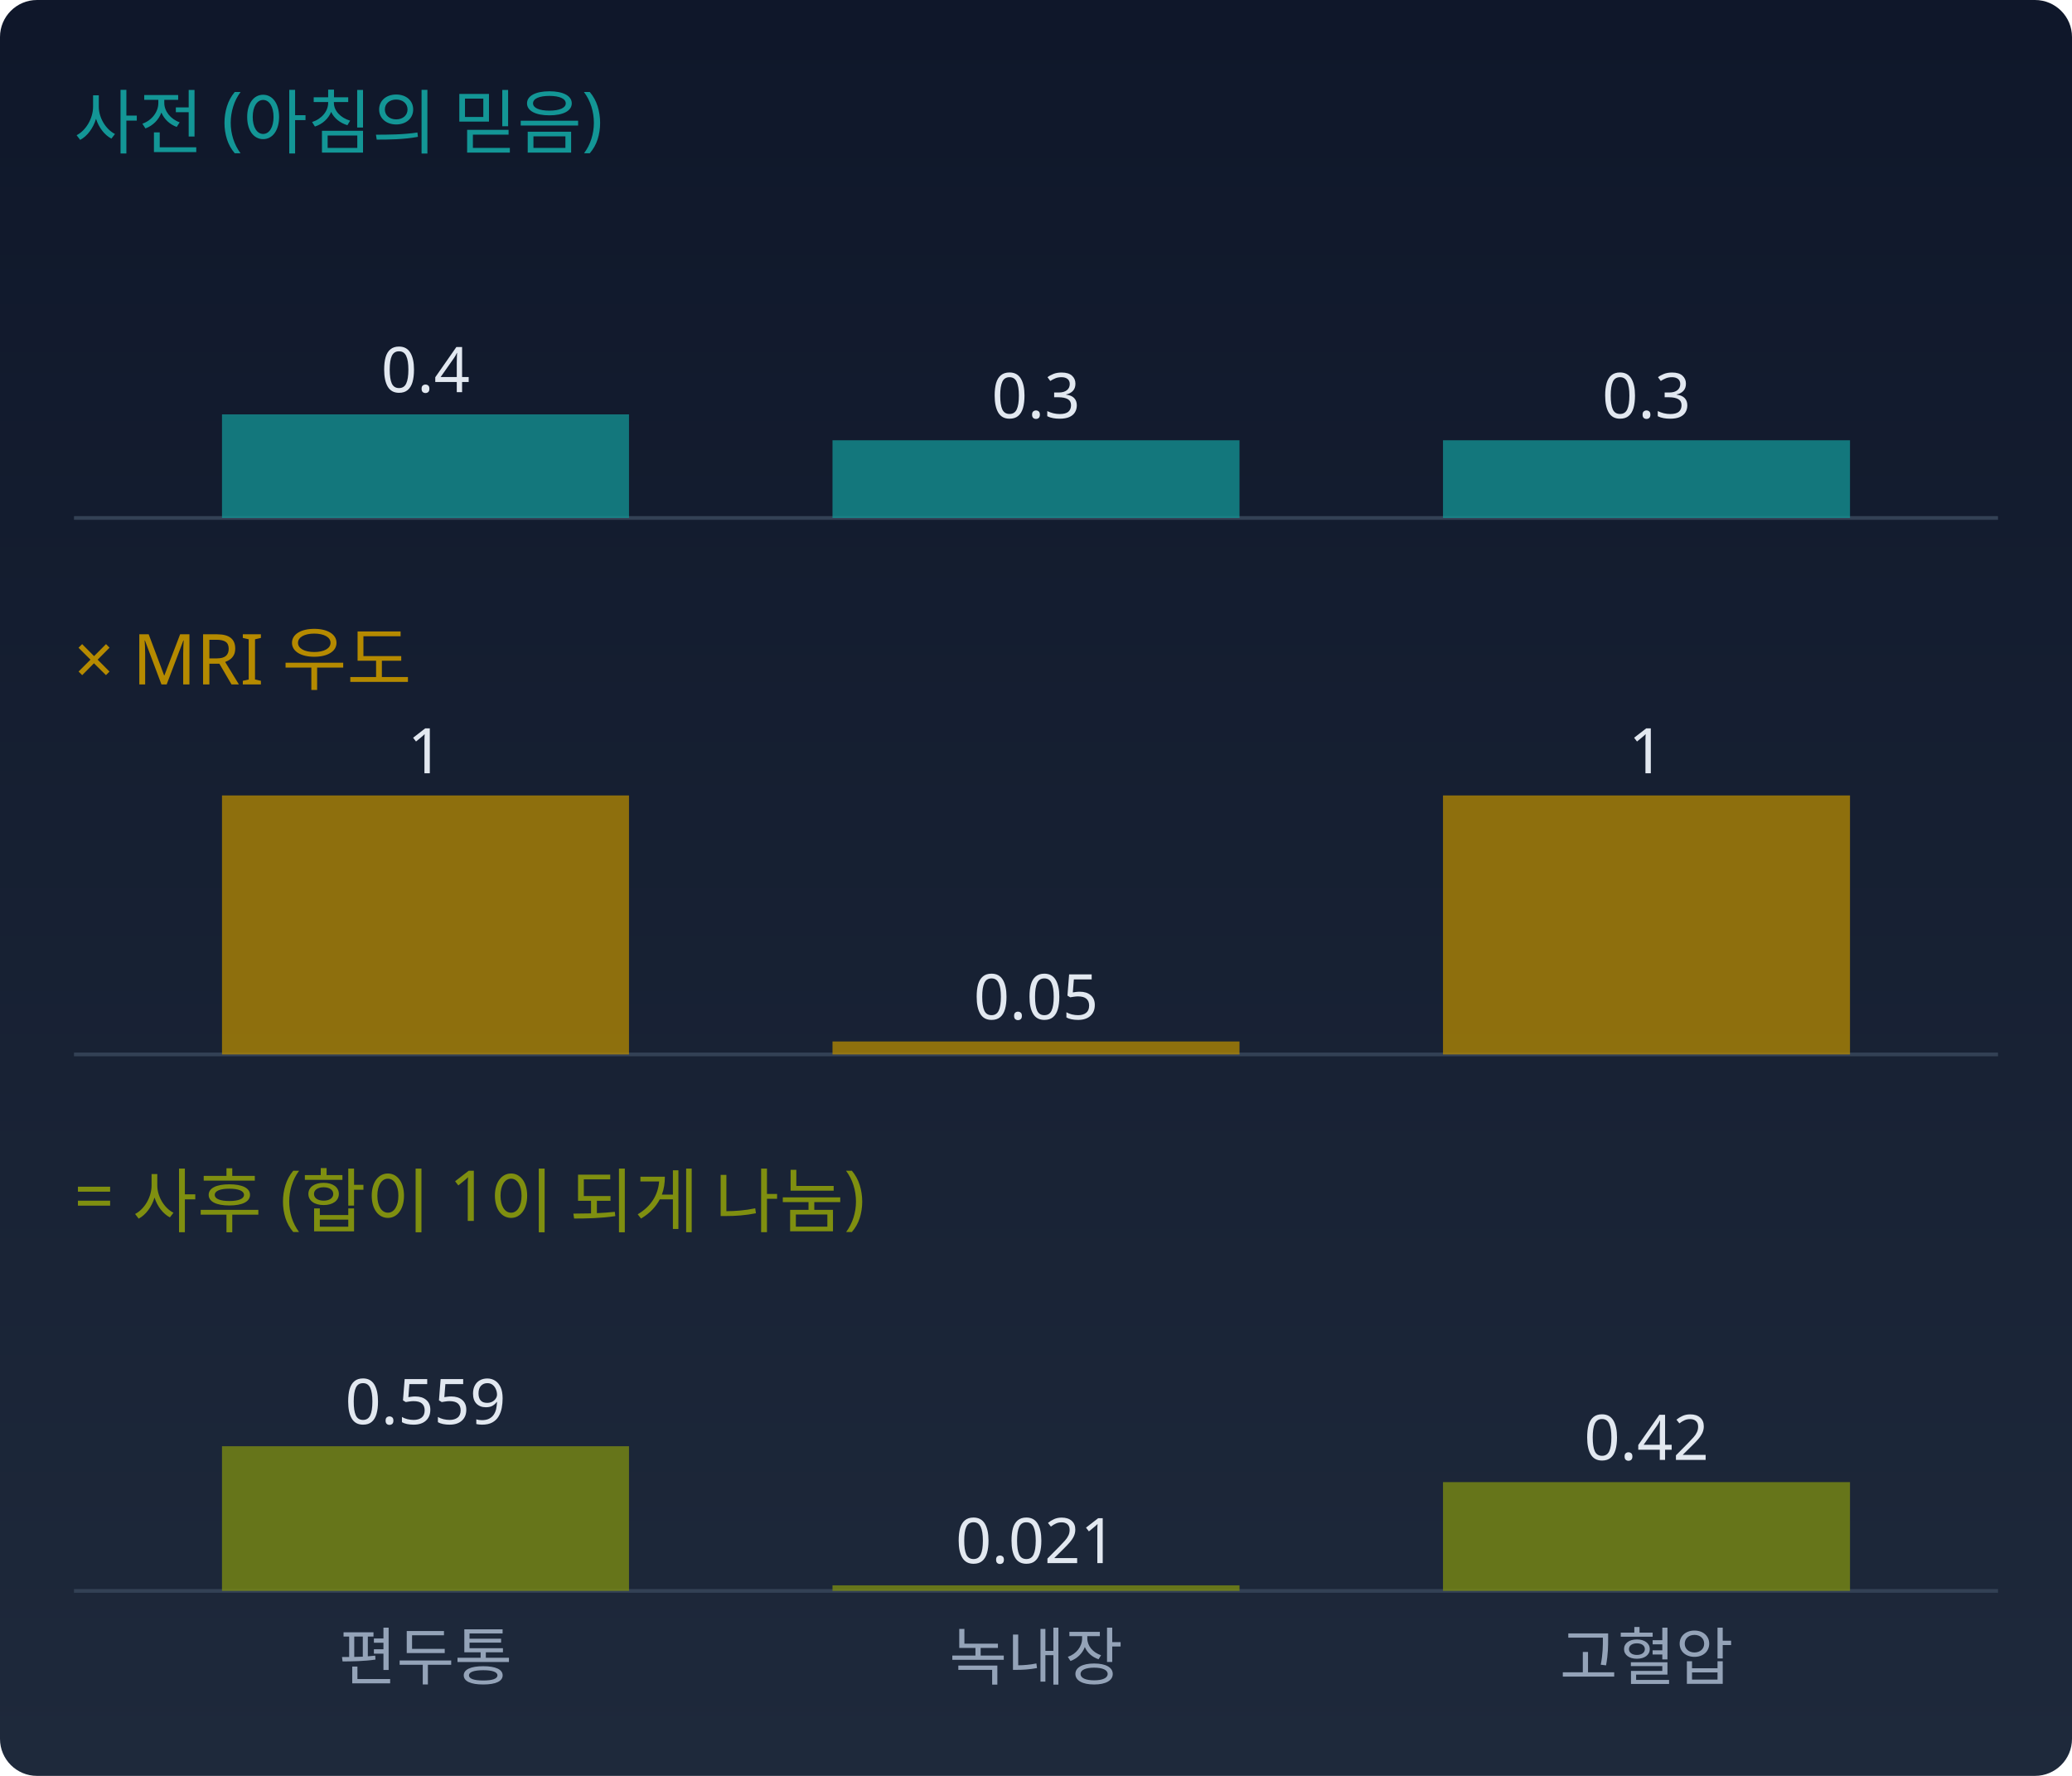
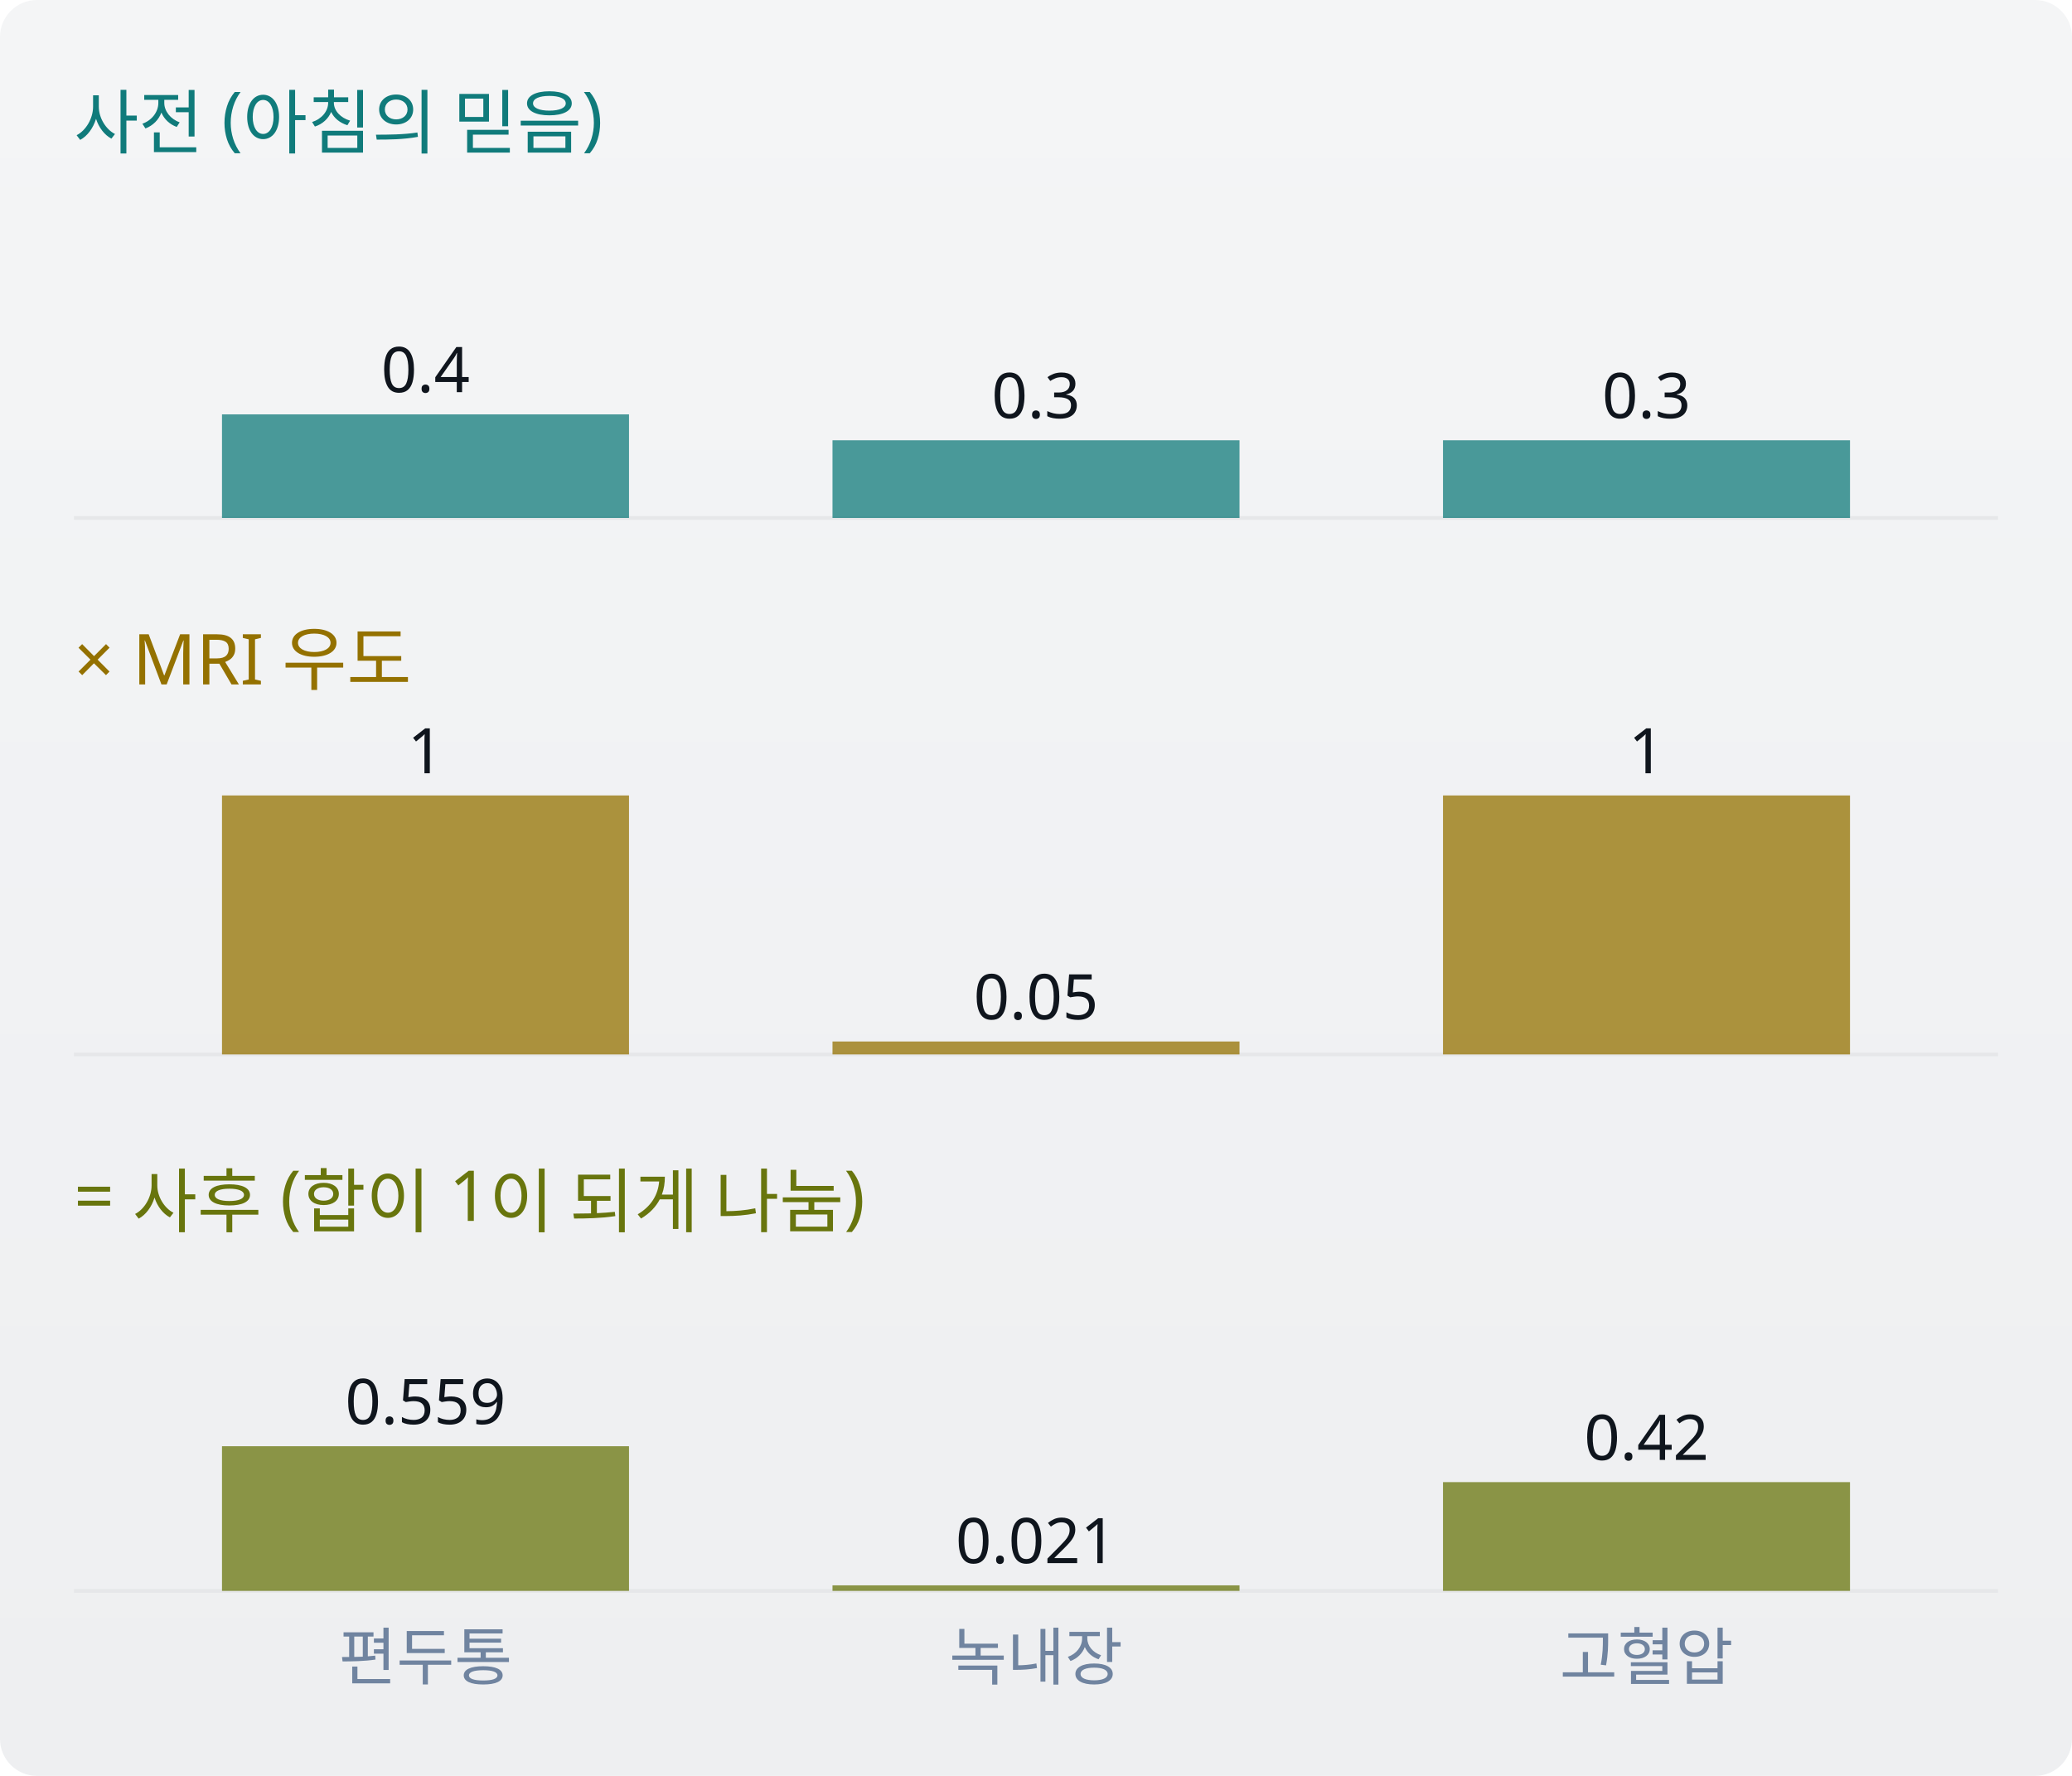
<svg xmlns="http://www.w3.org/2000/svg" viewBox="0 0 560 480" font-family="'Noto Sans KR', sans-serif">
  <defs>
    <linearGradient id="bg10b" x1="0" y1="0" x2="0" y2="1">
-       <stop offset="0%" stop-color="#0f172a" />
-       <stop offset="100%" stop-color="#1e293b" />
+       <stop offset="0%" stop-color="#f4f5f6" />
+       <stop offset="100%" stop-color="#eeeff1" />
    </linearGradient>
  </defs>
  <rect width="560" height="480" fill="url(#bg10b)" rx="10" />
-   <text x="20" y="40" font-size="19" fill="#139696">사전 (아침의 믿음)</text>
-   <line x1="20" y1="140" x2="540" y2="140" stroke="#334155" />
-   <rect x="60" y="112.0" width="110" height="28.0" fill="#139696" fill-opacity="0.75" />
-   <text x="115" y="106.0" font-size="17" fill="#e2e8f0" text-anchor="middle">0.4</text>
-   <rect x="225" y="119.0" width="110" height="21.0" fill="#139696" fill-opacity="0.75" />
-   <text x="280" y="113.0" font-size="17" fill="#e2e8f0" text-anchor="middle">0.3</text>
-   <rect x="390" y="119.0" width="110" height="21.0" fill="#139696" fill-opacity="0.75" />
-   <text x="445" y="113.0" font-size="17" fill="#e2e8f0" text-anchor="middle">0.3</text>
-   <text x="20" y="185" font-size="19" fill="#b58a00">× MRI 우도</text>
-   <line x1="20" y1="285" x2="540" y2="285" stroke="#334155" />
-   <rect x="60" y="215.0" width="110" height="70.0" fill="#b58a00" fill-opacity="0.75" />
-   <text x="115" y="209.0" font-size="17" fill="#e2e8f0" text-anchor="middle">1</text>
-   <rect x="225" y="281.5" width="110" height="3.5" fill="#b58a00" fill-opacity="0.75" />
-   <text x="280" y="275.5" font-size="17" fill="#e2e8f0" text-anchor="middle">0.05</text>
-   <rect x="390" y="215.0" width="110" height="70.0" fill="#b58a00" fill-opacity="0.75" />
-   <text x="445" y="209.0" font-size="17" fill="#e2e8f0" text-anchor="middle">1</text>
-   <text x="20" y="330" font-size="19" fill="#7f8f10">= 사후 (합이 1이 되게 나눔)</text>
-   <line x1="20" y1="430" x2="540" y2="430" stroke="#334155" />
-   <rect x="60" y="390.9" width="110" height="39.1" fill="#7f8f10" fill-opacity="0.75" />
-   <text x="115" y="384.9" font-size="17" fill="#e2e8f0" text-anchor="middle">0.559</text>
-   <text x="115" y="454" font-size="17" fill="#94a3b8" text-anchor="middle">편두통</text>
-   <rect x="225" y="428.5" width="110" height="1.5" fill="#7f8f10" fill-opacity="0.75" />
-   <text x="280" y="422.5" font-size="17" fill="#e2e8f0" text-anchor="middle">0.021</text>
-   <text x="280" y="454" font-size="17" fill="#94a3b8" text-anchor="middle">녹내장</text>
-   <rect x="390" y="400.6" width="110" height="29.4" fill="#7f8f10" fill-opacity="0.75" />
-   <text x="445" y="394.6" font-size="17" fill="#e2e8f0" text-anchor="middle">0.42</text>
-   <text x="445" y="454" font-size="17" fill="#94a3b8" text-anchor="middle">고혈압</text>
+   <text x="20" y="40" font-size="19" fill="#107b7b">사전 (아침의 믿음)</text>
+   <line x1="20" y1="140" x2="540" y2="140" stroke="#e6e7e9" />
+   <rect x="60" y="112.0" width="110" height="28.0" fill="#107b7b" fill-opacity="0.75" />
+   <text x="115" y="106.0" font-size="17" fill="#0f151d" text-anchor="middle">0.4</text>
+   <rect x="225" y="119.0" width="110" height="21.0" fill="#107b7b" fill-opacity="0.75" />
+   <text x="280" y="113.0" font-size="17" fill="#0f151d" text-anchor="middle">0.3</text>
+   <rect x="390" y="119.0" width="110" height="21.0" fill="#107b7b" fill-opacity="0.75" />
+   <text x="445" y="113.0" font-size="17" fill="#0f151d" text-anchor="middle">0.3</text>
+   <text x="20" y="185" font-size="19" fill="#947100">× MRI 우도</text>
+   <line x1="20" y1="285" x2="540" y2="285" stroke="#e6e7e9" />
+   <rect x="60" y="215.0" width="110" height="70.0" fill="#947100" fill-opacity="0.75" />
+   <text x="115" y="209.0" font-size="17" fill="#0f151d" text-anchor="middle">1</text>
+   <rect x="225" y="281.5" width="110" height="3.5" fill="#947100" fill-opacity="0.75" />
+   <text x="280" y="275.5" font-size="17" fill="#0f151d" text-anchor="middle">0.05</text>
+   <rect x="390" y="215.0" width="110" height="70.0" fill="#947100" fill-opacity="0.75" />
+   <text x="445" y="209.0" font-size="17" fill="#0f151d" text-anchor="middle">1</text>
+   <text x="20" y="330" font-size="19" fill="#68750d">= 사후 (합이 1이 되게 나눔)</text>
+   <line x1="20" y1="430" x2="540" y2="430" stroke="#e6e7e9" />
+   <rect x="60" y="390.9" width="110" height="39.1" fill="#68750d" fill-opacity="0.75" />
+   <text x="115" y="384.9" font-size="17" fill="#0f151d" text-anchor="middle">0.559</text>
+   <text x="115" y="454" font-size="17" fill="#7084a0" text-anchor="middle">편두통</text>
+   <rect x="225" y="428.5" width="110" height="1.5" fill="#68750d" fill-opacity="0.75" />
+   <text x="280" y="422.5" font-size="17" fill="#0f151d" text-anchor="middle">0.021</text>
+   <text x="280" y="454" font-size="17" fill="#7084a0" text-anchor="middle">녹내장</text>
+   <rect x="390" y="400.6" width="110" height="29.4" fill="#68750d" fill-opacity="0.75" />
+   <text x="445" y="394.6" font-size="17" fill="#0f151d" text-anchor="middle">0.42</text>
+   <text x="445" y="454" font-size="17" fill="#7084a0" text-anchor="middle">고혈압</text>
</svg>
